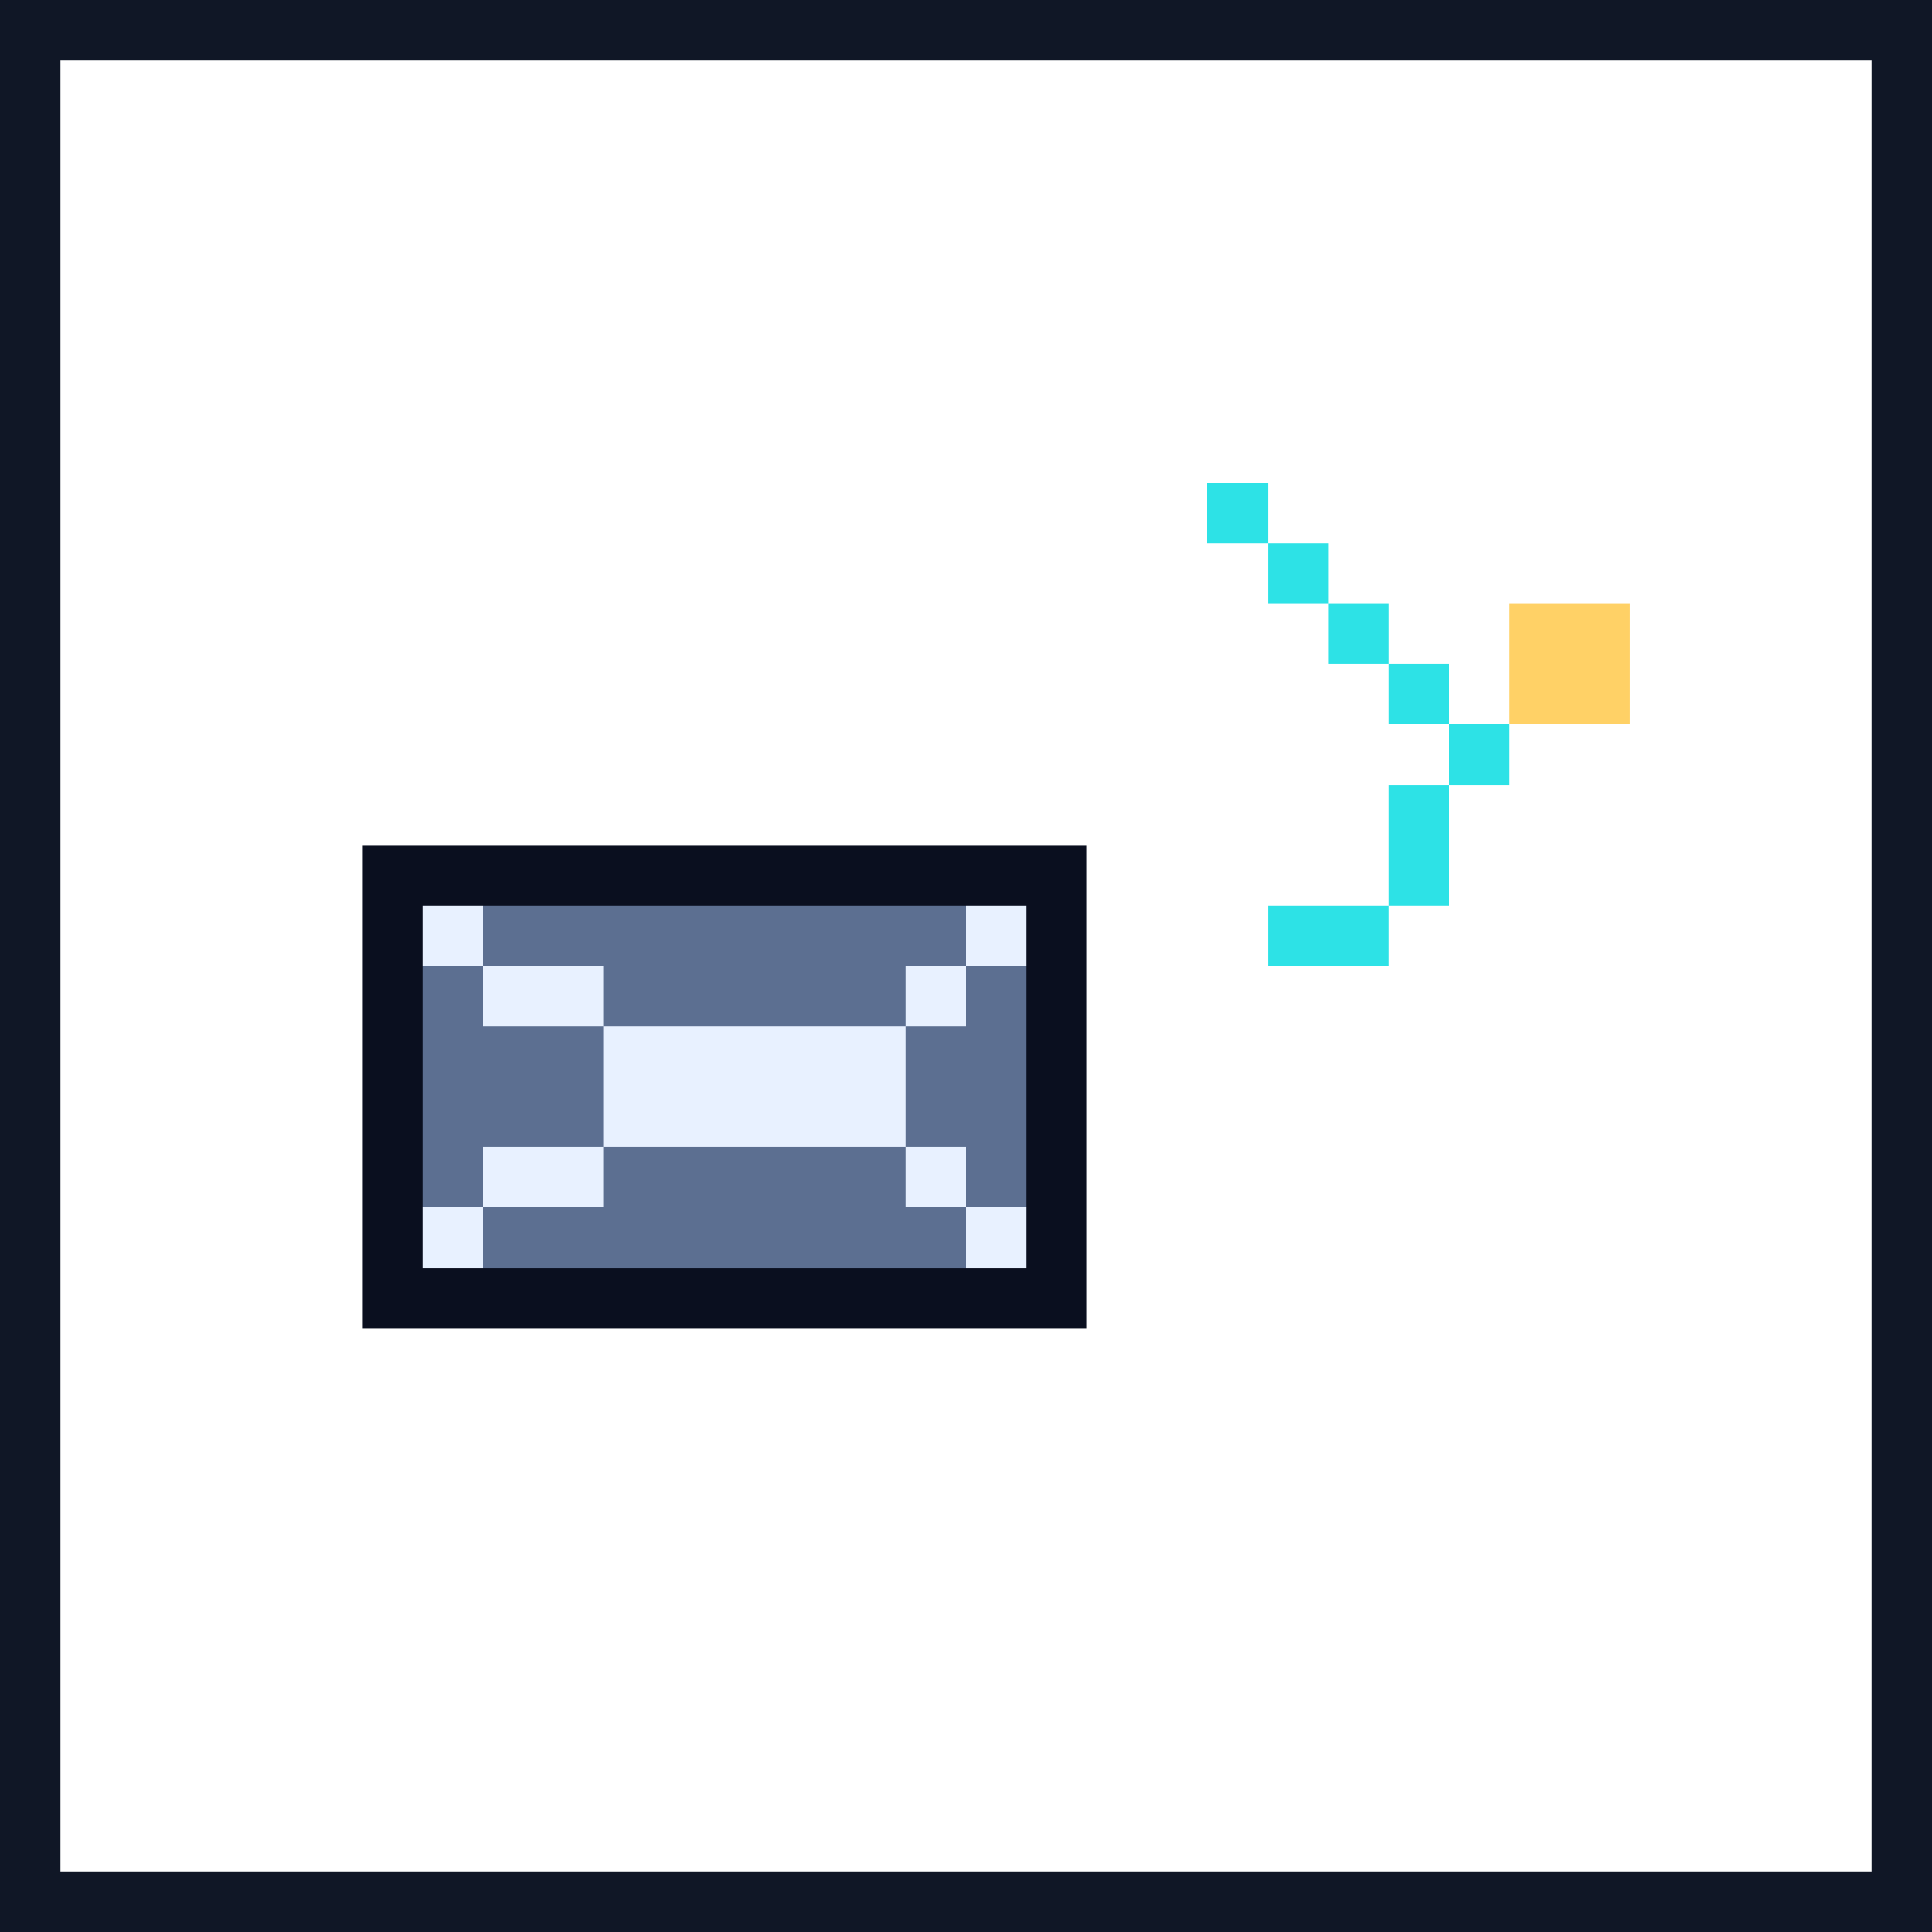
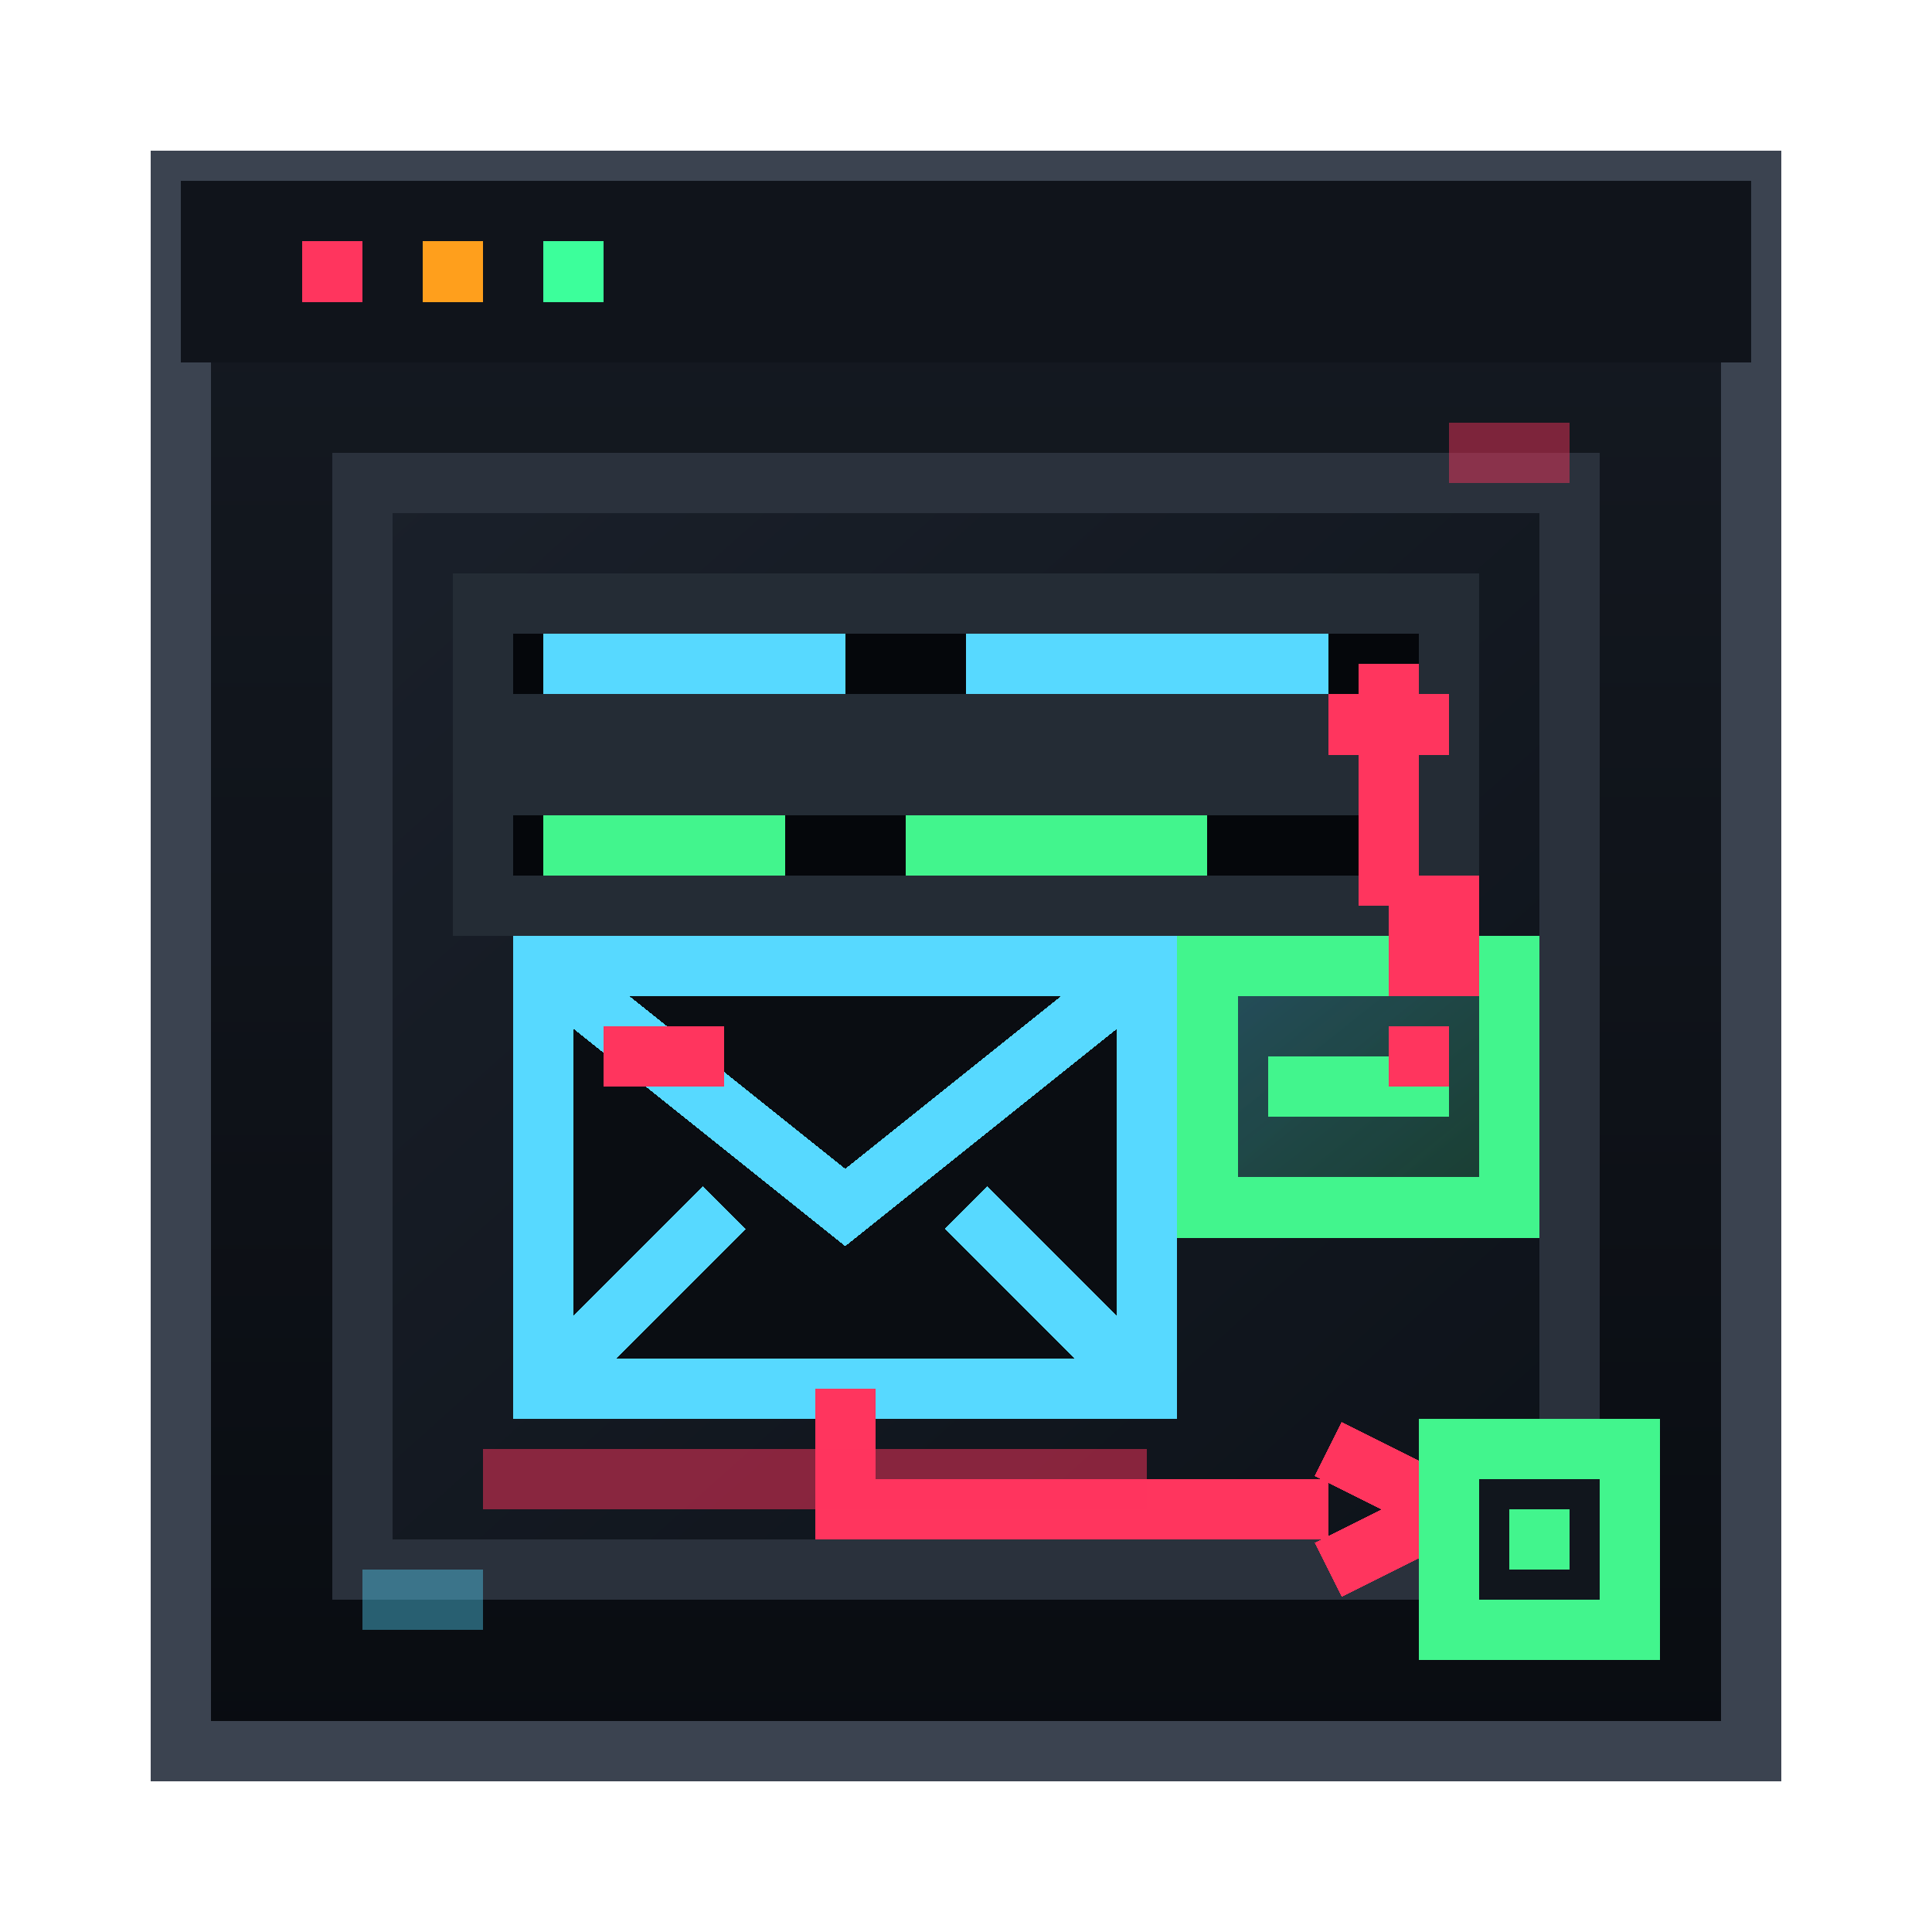
- <svg xmlns="http://www.w3.org/2000/svg" viewBox="0 0 32 32" width="256" height="256" shape-rendering="crispEdges">
-   <rect x="0" y="0" width="32" height="1" fill="#101726" />
-   <rect x="0" y="31" width="32" height="1" fill="#101726" />
-   <rect x="0" y="1" width="1" height="1" fill="#101726" />
-   <rect x="31" y="1" width="1" height="1" fill="#101726" />
-   <rect x="0" y="2" width="1" height="1" fill="#101726" />
-   <rect x="31" y="2" width="1" height="1" fill="#101726" />
-   <rect x="0" y="3" width="1" height="1" fill="#101726" />
-   <rect x="31" y="3" width="1" height="1" fill="#101726" />
-   <rect x="0" y="4" width="1" height="1" fill="#101726" />
-   <rect x="31" y="4" width="1" height="1" fill="#101726" />
-   <rect x="0" y="5" width="1" height="1" fill="#101726" />
-   <rect x="31" y="5" width="1" height="1" fill="#101726" />
-   <rect x="0" y="6" width="1" height="1" fill="#101726" />
-   <rect x="31" y="6" width="1" height="1" fill="#101726" />
-   <rect x="0" y="7" width="1" height="1" fill="#101726" />
-   <rect x="31" y="7" width="1" height="1" fill="#101726" />
-   <rect x="0" y="8" width="1" height="1" fill="#101726" />
-   <rect x="31" y="8" width="1" height="1" fill="#101726" />
-   <rect x="0" y="9" width="1" height="1" fill="#101726" />
-   <rect x="31" y="9" width="1" height="1" fill="#101726" />
-   <rect x="0" y="10" width="1" height="1" fill="#101726" />
-   <rect x="31" y="10" width="1" height="1" fill="#101726" />
-   <rect x="0" y="11" width="1" height="1" fill="#101726" />
-   <rect x="31" y="11" width="1" height="1" fill="#101726" />
-   <rect x="0" y="12" width="1" height="1" fill="#101726" />
-   <rect x="31" y="12" width="1" height="1" fill="#101726" />
-   <rect x="0" y="13" width="1" height="1" fill="#101726" />
-   <rect x="31" y="13" width="1" height="1" fill="#101726" />
-   <rect x="0" y="14" width="1" height="1" fill="#101726" />
-   <rect x="31" y="14" width="1" height="1" fill="#101726" />
-   <rect x="0" y="15" width="1" height="1" fill="#101726" />
-   <rect x="31" y="15" width="1" height="1" fill="#101726" />
-   <rect x="0" y="16" width="1" height="1" fill="#101726" />
-   <rect x="31" y="16" width="1" height="1" fill="#101726" />
-   <rect x="0" y="17" width="1" height="1" fill="#101726" />
-   <rect x="31" y="17" width="1" height="1" fill="#101726" />
-   <rect x="0" y="18" width="1" height="1" fill="#101726" />
-   <rect x="31" y="18" width="1" height="1" fill="#101726" />
-   <rect x="0" y="19" width="1" height="1" fill="#101726" />
-   <rect x="31" y="19" width="1" height="1" fill="#101726" />
-   <rect x="0" y="20" width="1" height="1" fill="#101726" />
-   <rect x="31" y="20" width="1" height="1" fill="#101726" />
-   <rect x="0" y="21" width="1" height="1" fill="#101726" />
-   <rect x="31" y="21" width="1" height="1" fill="#101726" />
-   <rect x="0" y="22" width="1" height="1" fill="#101726" />
-   <rect x="31" y="22" width="1" height="1" fill="#101726" />
-   <rect x="0" y="23" width="1" height="1" fill="#101726" />
-   <rect x="31" y="23" width="1" height="1" fill="#101726" />
-   <rect x="0" y="24" width="1" height="1" fill="#101726" />
-   <rect x="31" y="24" width="1" height="1" fill="#101726" />
-   <rect x="0" y="25" width="1" height="1" fill="#101726" />
-   <rect x="31" y="25" width="1" height="1" fill="#101726" />
-   <rect x="0" y="26" width="1" height="1" fill="#101726" />
-   <rect x="31" y="26" width="1" height="1" fill="#101726" />
-   <rect x="0" y="27" width="1" height="1" fill="#101726" />
-   <rect x="31" y="27" width="1" height="1" fill="#101726" />
-   <rect x="0" y="28" width="1" height="1" fill="#101726" />
-   <rect x="31" y="28" width="1" height="1" fill="#101726" />
-   <rect x="0" y="29" width="1" height="1" fill="#101726" />
-   <rect x="31" y="29" width="1" height="1" fill="#101726" />
-   <rect x="0" y="30" width="1" height="1" fill="#101726" />
-   <rect x="31" y="30" width="1" height="1" fill="#101726" />
-   <rect x="6" y="14" width="12" height="1" fill="#0a0f1f" />
-   <rect x="6" y="15" width="1" height="1" fill="#0a0f1f" />
-   <rect x="17" y="15" width="1" height="1" fill="#0a0f1f" />
-   <rect x="6" y="16" width="1" height="1" fill="#0a0f1f" />
-   <rect x="17" y="16" width="1" height="1" fill="#0a0f1f" />
-   <rect x="6" y="17" width="1" height="1" fill="#0a0f1f" />
-   <rect x="17" y="17" width="1" height="1" fill="#0a0f1f" />
-   <rect x="6" y="18" width="1" height="1" fill="#0a0f1f" />
-   <rect x="17" y="18" width="1" height="1" fill="#0a0f1f" />
-   <rect x="6" y="19" width="1" height="1" fill="#0a0f1f" />
-   <rect x="17" y="19" width="1" height="1" fill="#0a0f1f" />
-   <rect x="6" y="20" width="1" height="1" fill="#0a0f1f" />
-   <rect x="17" y="20" width="1" height="1" fill="#0a0f1f" />
-   <rect x="6" y="21" width="12" height="1" fill="#0a0f1f" />
-   <rect x="7" y="15" width="1" height="1" fill="#e8f1ff" />
-   <rect x="16" y="15" width="1" height="1" fill="#e8f1ff" />
-   <rect x="8" y="16" width="2" height="1" fill="#e8f1ff" />
-   <rect x="15" y="16" width="1" height="1" fill="#e8f1ff" />
-   <rect x="10" y="17" width="5" height="1" fill="#e8f1ff" />
-   <rect x="10" y="18" width="5" height="1" fill="#e8f1ff" />
-   <rect x="8" y="19" width="2" height="1" fill="#e8f1ff" />
-   <rect x="15" y="19" width="1" height="1" fill="#e8f1ff" />
-   <rect x="7" y="20" width="1" height="1" fill="#e8f1ff" />
-   <rect x="16" y="20" width="1" height="1" fill="#e8f1ff" />
-   <rect x="8" y="15" width="8" height="1" fill="#5c6f91" />
-   <rect x="7" y="16" width="1" height="1" fill="#5c6f91" />
-   <rect x="10" y="16" width="5" height="1" fill="#5c6f91" />
-   <rect x="16" y="16" width="1" height="1" fill="#5c6f91" />
-   <rect x="7" y="17" width="3" height="1" fill="#5c6f91" />
-   <rect x="15" y="17" width="2" height="1" fill="#5c6f91" />
-   <rect x="7" y="18" width="3" height="1" fill="#5c6f91" />
-   <rect x="15" y="18" width="2" height="1" fill="#5c6f91" />
-   <rect x="7" y="19" width="1" height="1" fill="#5c6f91" />
-   <rect x="10" y="19" width="5" height="1" fill="#5c6f91" />
-   <rect x="16" y="19" width="1" height="1" fill="#5c6f91" />
-   <rect x="8" y="20" width="8" height="1" fill="#5c6f91" />
-   <rect x="20" y="8" width="1" height="1" fill="#2de2e6" />
-   <rect x="21" y="9" width="1" height="1" fill="#2de2e6" />
-   <rect x="22" y="10" width="1" height="1" fill="#2de2e6" />
-   <rect x="23" y="11" width="1" height="1" fill="#2de2e6" />
-   <rect x="24" y="12" width="1" height="1" fill="#2de2e6" />
-   <rect x="23" y="13" width="1" height="1" fill="#2de2e6" />
-   <rect x="23" y="14" width="1" height="1" fill="#2de2e6" />
-   <rect x="21" y="15" width="2" height="1" fill="#2de2e6" />
-   <rect x="25" y="10" width="2" height="1" fill="#ffd166" />
-   <rect x="25" y="11" width="2" height="1" fill="#ffd166" />
+ <svg xmlns="http://www.w3.org/2000/svg" viewBox="0 0 32 32" fill="none" shape-rendering="crispEdges">
+   <defs>
+     <linearGradient id="bg" x1="0" y1="0" x2="0" y2="1">
+       <stop offset="0" stop-color="#151a22" />
+       <stop offset="1" stop-color="#090c11" />
+     </linearGradient>
+     <linearGradient id="panel" x1="0" y1="0" x2="1" y2="1">
+       <stop offset="0" stop-color="#1a202a" />
+       <stop offset="1" stop-color="#0d1219" />
+     </linearGradient>
+     <linearGradient id="lure" x1="0" y1="0" x2="1" y2="1">
+       <stop offset="0" stop-color="#57d9ff" stop-opacity="0.28" />
+       <stop offset="1" stop-color="#42f58d" stop-opacity="0.18" />
+     </linearGradient>
+   </defs>
+   <rect x="3" y="3" width="26" height="26" fill="url(#bg)" stroke="#3b4350" stroke-width="1" />
+   <rect x="3" y="3" width="26" height="3" fill="#10141b" />
+   <rect x="5" y="4" width="1" height="1" fill="#ff355e" />
+   <rect x="7" y="4" width="1" height="1" fill="#ff9f1c" />
+   <rect x="9" y="4" width="1" height="1" fill="#3cff9b" />
+   <rect x="6" y="8" width="20" height="18" fill="url(#panel)" stroke="#2a313c" stroke-width="1" />
+   <rect x="8" y="10" width="16" height="2" fill="#05070b" stroke="#242c35" stroke-width="1" />
+   <path d="M9 11H14M16 11H22" stroke="#57d9ff" stroke-width="1" />
+   <rect x="8" y="13" width="16" height="2" fill="#05070b" stroke="#242c35" stroke-width="1" />
+   <path d="M9 14H13M15 14H20" stroke="#42f58d" stroke-width="1" />
+   <rect x="9" y="16" width="10" height="7" fill="#0a0d12" stroke="#57d9ff" stroke-width="1" />
+   <path d="M9 16L14 20L19 16" stroke="#57d9ff" stroke-width="1" />
+   <path d="M9 23L12 20M19 23L16 20" stroke="#57d9ff" stroke-width="1" />
+   <rect x="10" y="17" width="2" height="1" fill="#ff355e" />
+   <rect x="20" y="16" width="5" height="4" fill="url(#lure)" stroke="#42f58d" stroke-width="1" />
+   <path d="M21 18H24" stroke="#42f58d" stroke-width="1" />
+   <rect x="23" y="17" width="1" height="1" fill="#ff355e" />
+   <path d="M23 11V15" stroke="#ff355e" stroke-width="1" />
+   <path d="M23 15H24V16H23" stroke="#ff355e" stroke-width="1" />
+   <path d="M22 12H24" stroke="#ff355e" stroke-width="1" />
+   <path d="M14 23V25H22" stroke="#ff355e" stroke-width="1" />
+   <path d="M22 24L24 25L22 26" stroke="#ff355e" stroke-width="1" />
+   <rect x="24" y="24" width="3" height="3" fill="#11161d" stroke="#42f58d" stroke-width="1" />
+   <rect x="25" y="25" width="1" height="1" fill="#42f58d" />
+   <rect x="8" y="24" width="11" height="1" fill="#ff355e" fill-opacity="0.5" />
+   <rect x="24" y="7" width="2" height="1" fill="#ff355e" fill-opacity="0.45" />
+   <rect x="6" y="26" width="2" height="1" fill="#57d9ff" fill-opacity="0.4" />
</svg>
